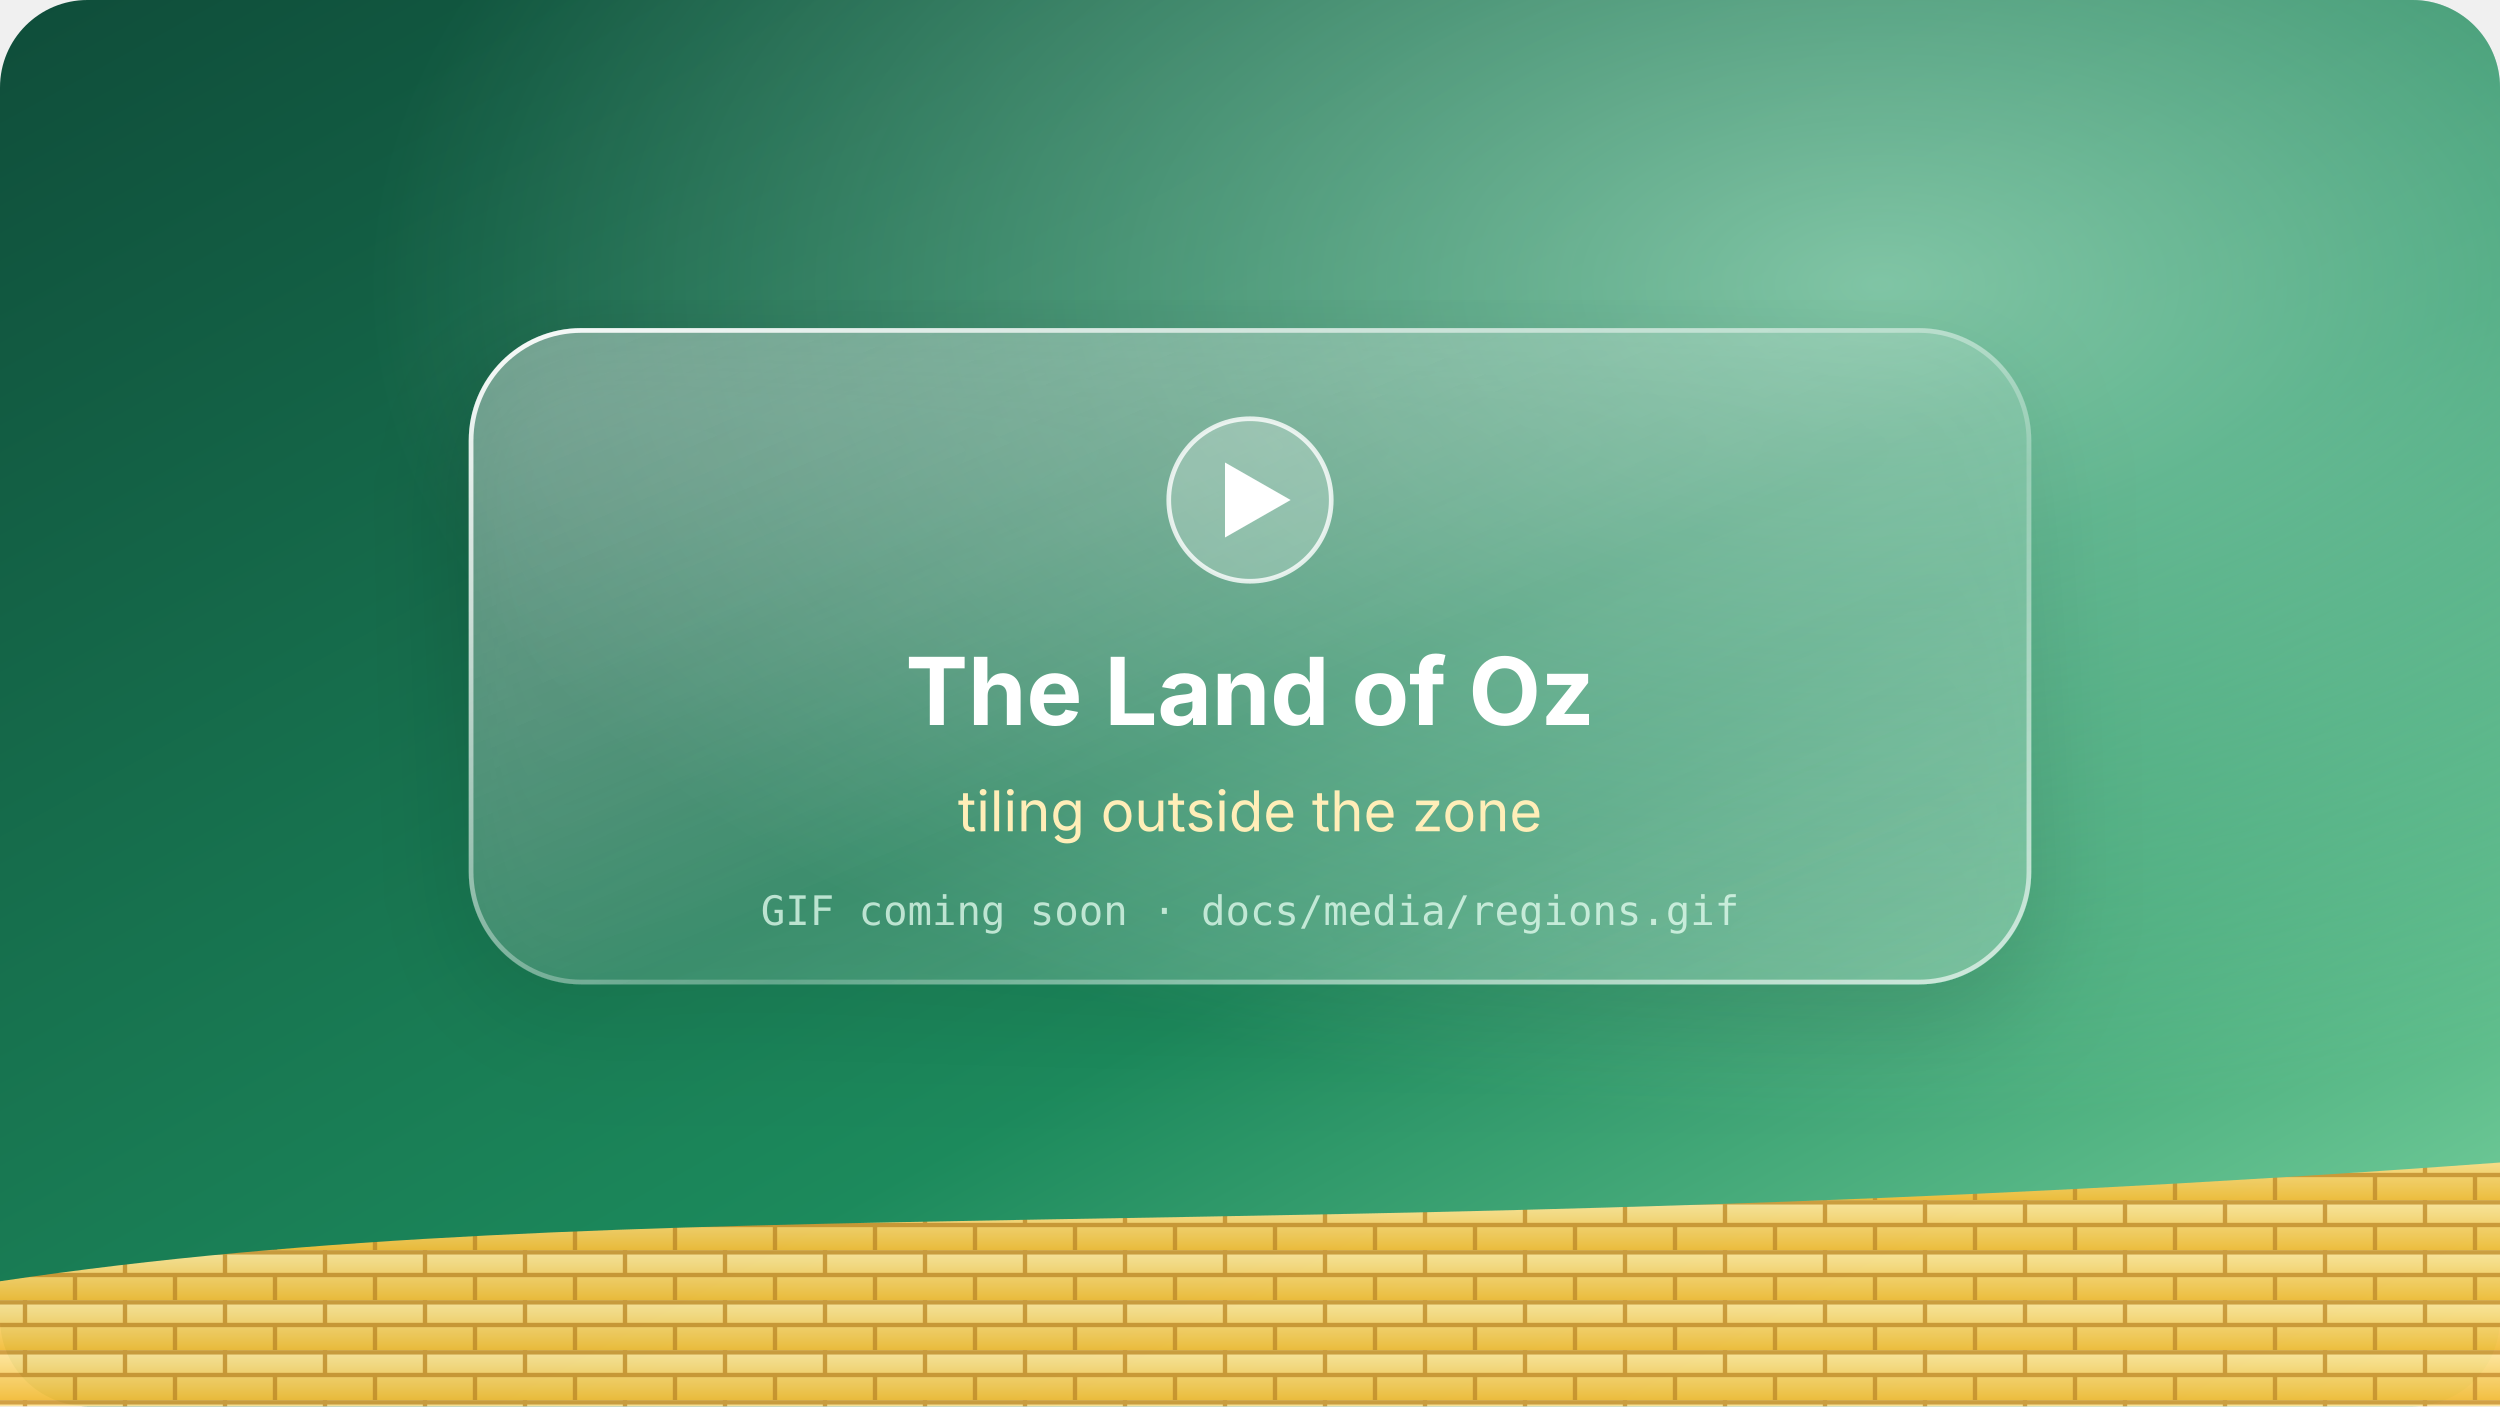
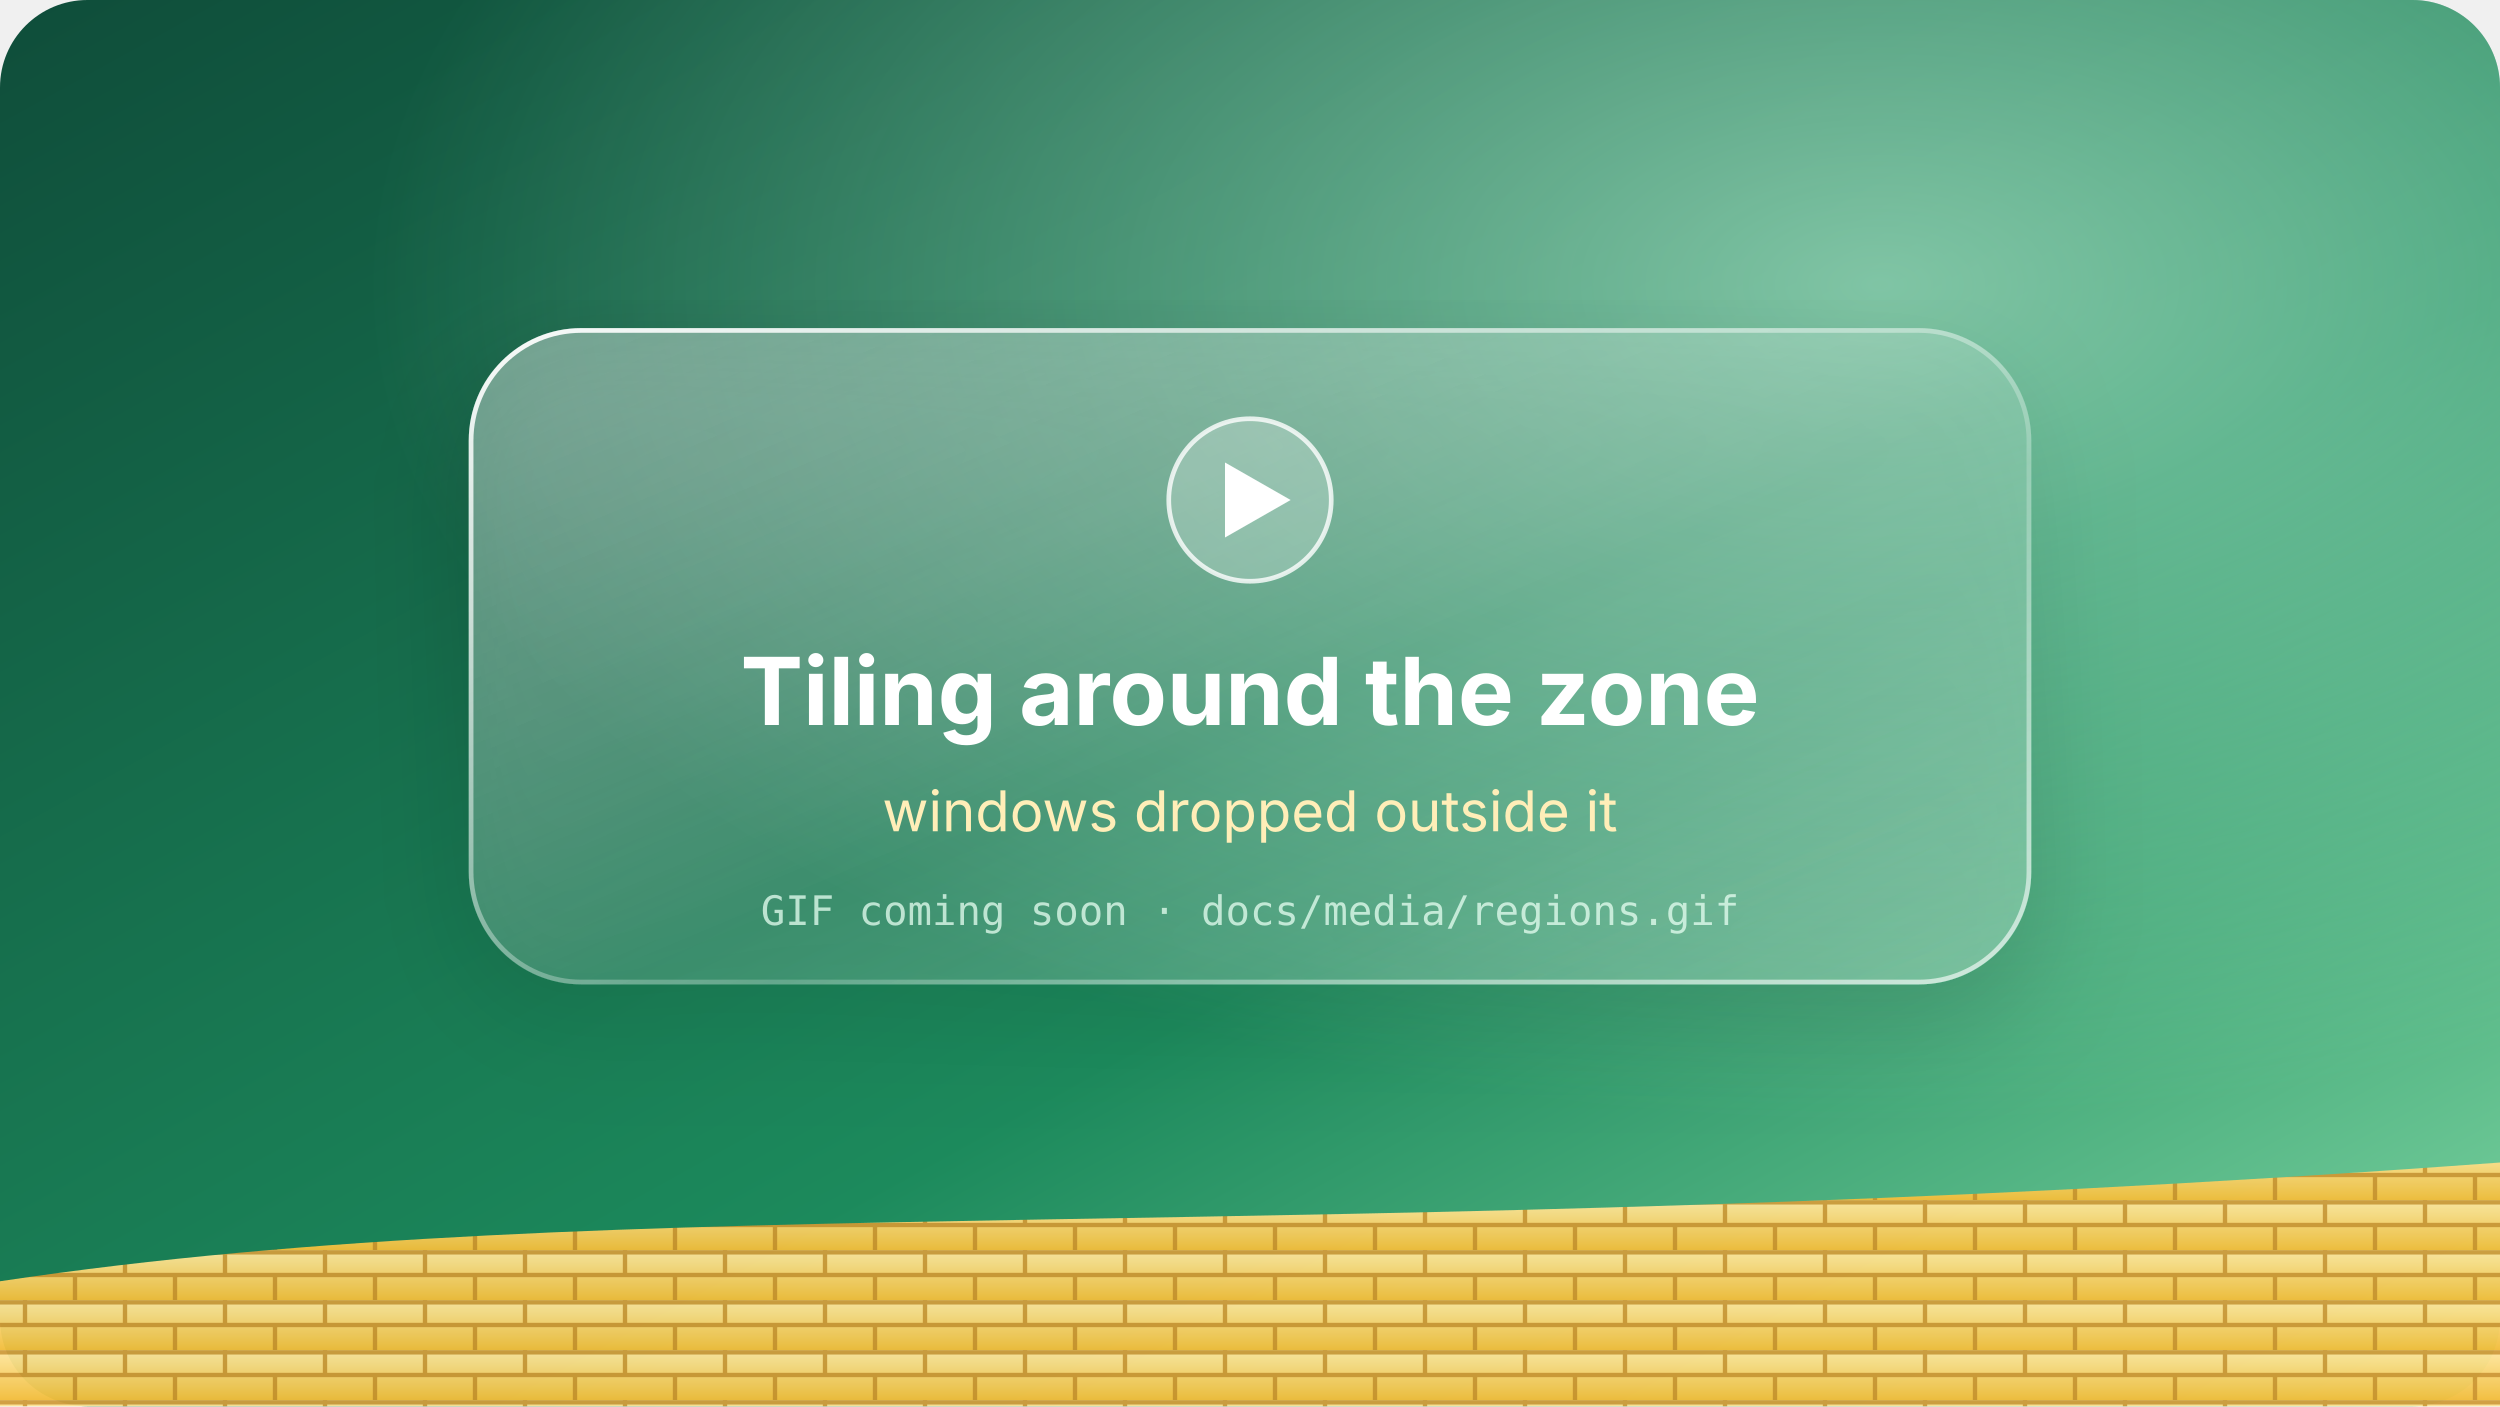
<svg xmlns="http://www.w3.org/2000/svg" width="800" height="450" viewBox="0 0 800 450">
  <defs>
    <linearGradient id="bg" x1="0" y1="0" x2="1" y2="1">
      <stop offset="0" stop-color="#0f4d3a" />
      <stop offset="0.6" stop-color="#1c8a5c" />
      <stop offset="1" stop-color="#7fd6a3" />
    </linearGradient>
    <radialGradient id="glow" cx="0.75" cy="0.2" r="0.6">
      <stop offset="0" stop-color="#d4ffe6" stop-opacity="0.55" />
      <stop offset="1" stop-color="#d4ffe6" stop-opacity="0" />
    </radialGradient>
    <linearGradient id="glass" x1="0" y1="0" x2="1" y2="1">
      <stop offset="0" stop-color="#fff" stop-opacity="0.38" />
      <stop offset="0.55" stop-color="#fff" stop-opacity="0.12" />
      <stop offset="1" stop-color="#e6fff1" stop-opacity="0.26" />
    </linearGradient>
    <linearGradient id="rim" x1="0" y1="0" x2="1" y2="1">
      <stop offset="0" stop-color="#fff" stop-opacity="0.95" />
      <stop offset="0.6" stop-color="#fff" stop-opacity="0.2" />
      <stop offset="1" stop-color="#fff" stop-opacity="0.65" />
    </linearGradient>
    <linearGradient id="brick" x1="0" y1="0" x2="0" y2="1">
      <stop offset="0" stop-color="#ffe8a1" />
      <stop offset="1" stop-color="#f2bd3a" />
    </linearGradient>
    <pattern id="road" width="32" height="16" patternUnits="userSpaceOnUse">
      <rect width="32" height="16" fill="url(#brick)" />
      <path d="M0 0.75H32M0 8H32M8 0V8M24 8V16" stroke="#c48a25" stroke-width="1.4" fill="none" opacity="0.8" />
    </pattern>
    <filter id="shadow" x="-10%" y="-10%" width="120%" height="140%">
      <feDropShadow dx="0" dy="12" stdDeviation="16" flood-color="#03251a" flood-opacity="0.5" />
    </filter>
  </defs>
  <rect width="800" height="450" rx="28" fill="url(#bg)" />
  <rect width="800" height="450" rx="28" fill="url(#glow)" />
  <path d="M0 410 C200 380 420 400 800 372 V450 H0 Z" fill="url(#road)" opacity="0.95" />
  <g filter="url(#shadow)">
    <rect x="150" y="105" width="500" height="210" rx="36" fill="url(#glass)" />
    <rect x="150.75" y="105.75" width="498.5" height="208.5" rx="35.25" fill="none" stroke="url(#rim)" stroke-width="1.5" />
  </g>
  <circle cx="400" cy="160" r="26" fill="#ffffff" fill-opacity="0.22" stroke="#fff" stroke-opacity="0.8" stroke-width="1.5" />
  <polygon points="392,148 392,172 413,160" fill="#ffffff" />
-   <text x="400" y="232" text-anchor="middle" font-family="-apple-system, BlinkMacSystemFont, 'SF Pro Display', 'Helvetica Neue', sans-serif" font-size="30" font-weight="700" fill="#ffffff">The Land of Oz</text>
-   <text x="400" y="266" text-anchor="middle" font-family="-apple-system, BlinkMacSystemFont, 'SF Pro Text', 'Helvetica Neue', sans-serif" font-size="18" fill="#ffeeb8">tiling outside the zone</text>
+   <text x="400" y="232" text-anchor="middle" font-family="-apple-system, BlinkMacSystemFont, 'SF Pro Display', 'Helvetica Neue', sans-serif" font-size="30" font-weight="700" fill="#ffffff">Tiling around the zone</text>
+   <text x="400" y="266" text-anchor="middle" font-family="-apple-system, BlinkMacSystemFont, 'SF Pro Text', 'Helvetica Neue', sans-serif" font-size="18" fill="#ffeeb8">windows dropped outside it</text>
  <text x="400" y="296" text-anchor="middle" font-family="ui-monospace, 'SF Mono', Menlo, monospace" font-size="13" fill="#e6fff1" fill-opacity="0.75">GIF coming soon · docs/media/regions.gif</text>
</svg>
